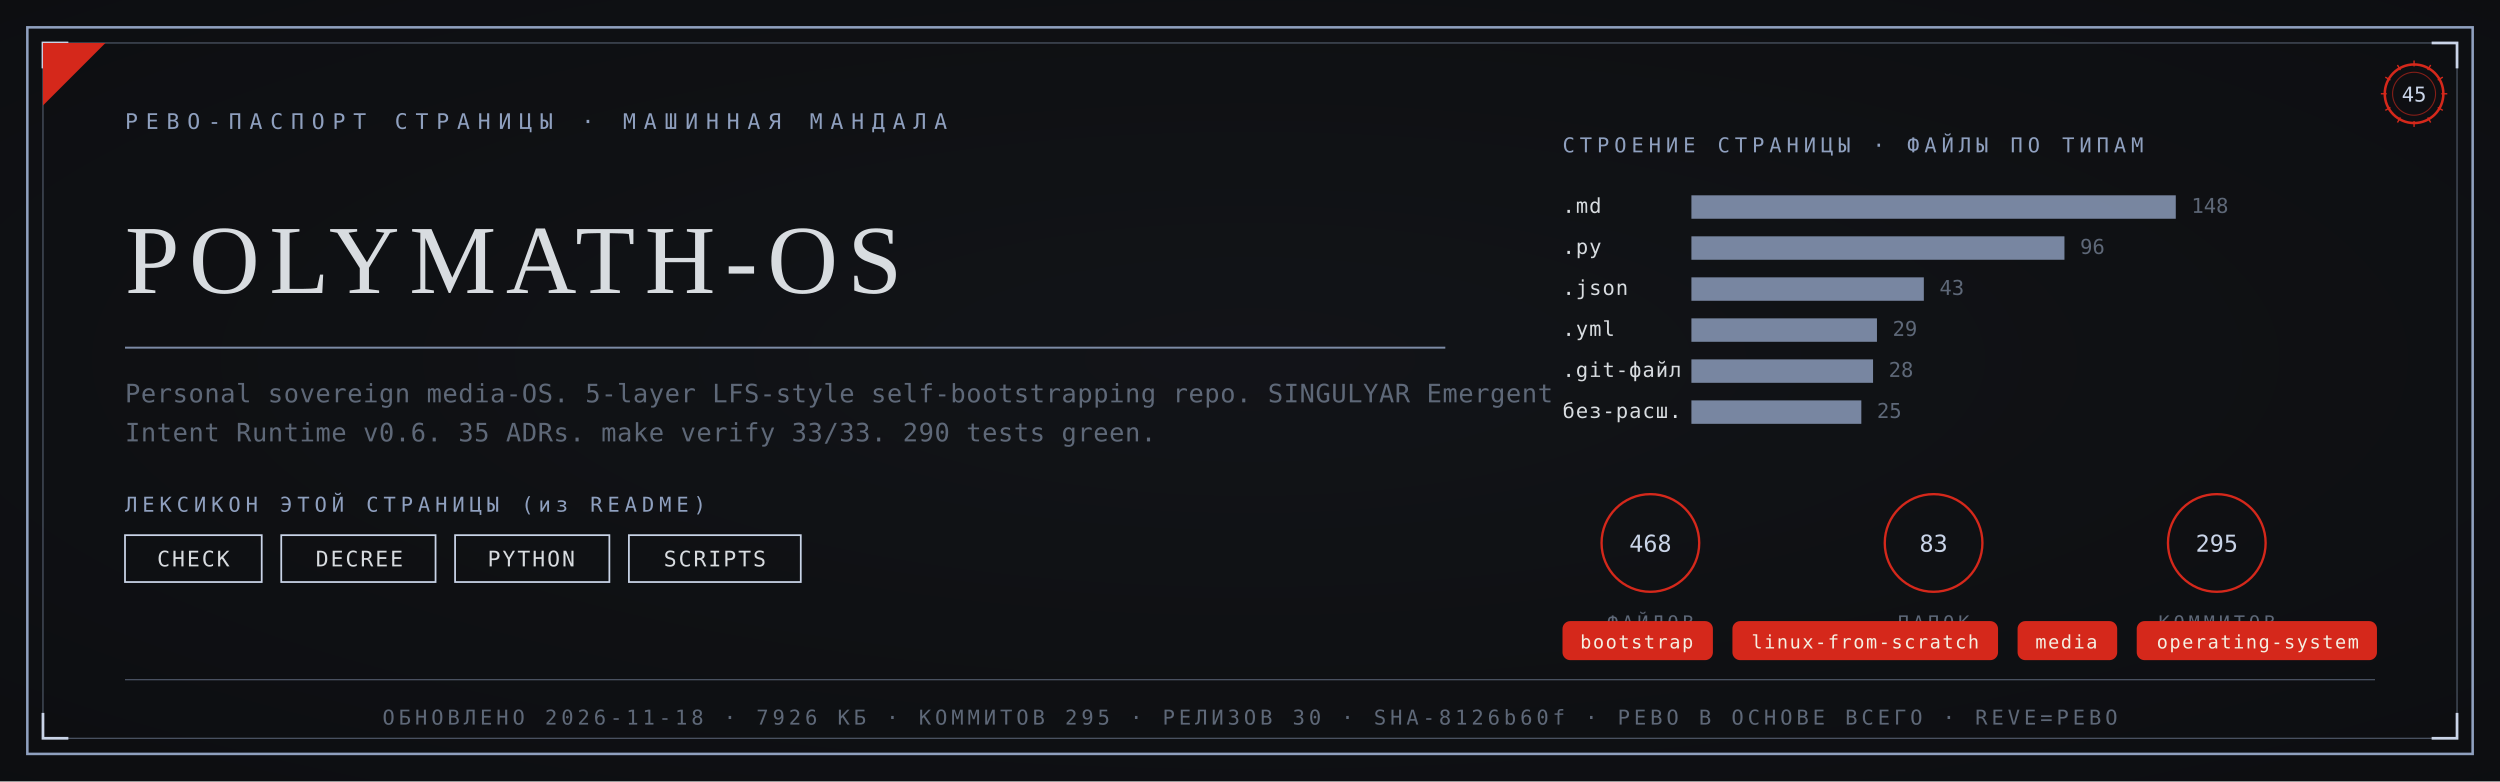
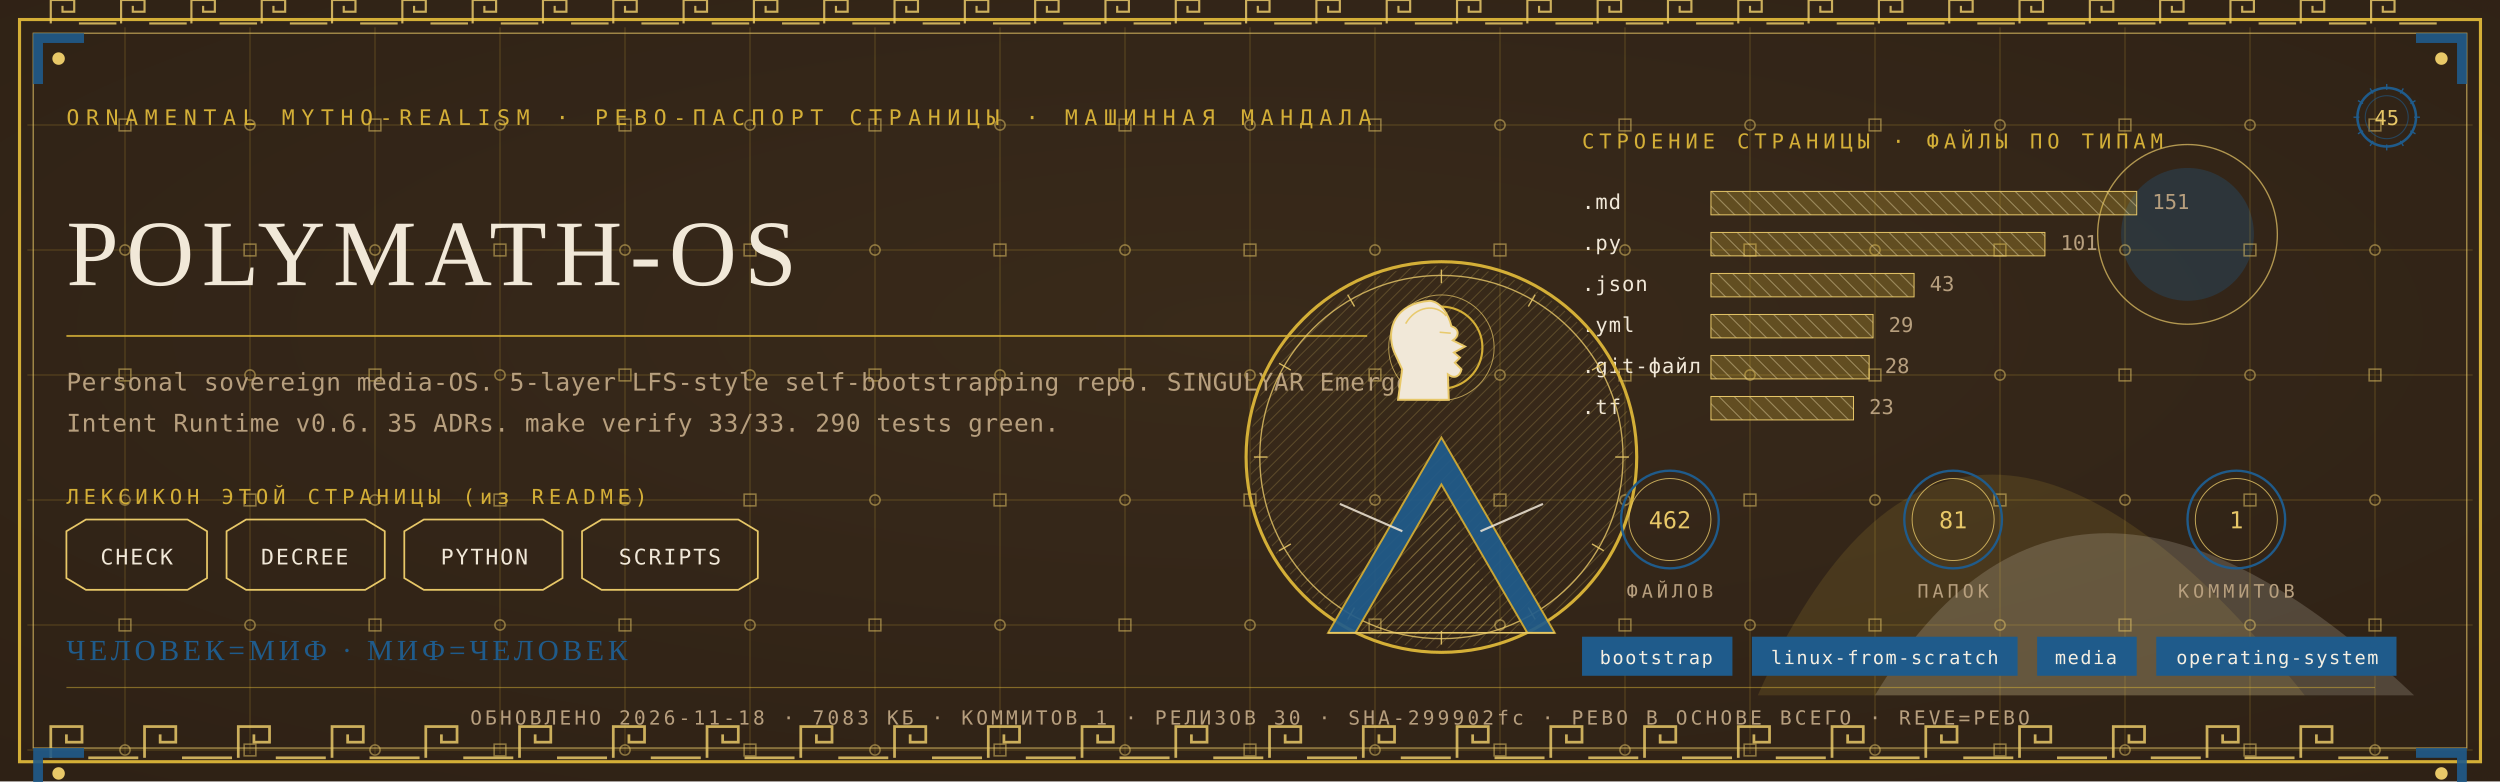
<svg xmlns="http://www.w3.org/2000/svg" viewBox="0 0 1280 400" width="1280" height="400">
  <defs>
-     <radialGradient id="rp45" cx="0.5" cy="0.46" r="1.05">
-       <stop offset="0" stop-color="#121419" />
-       <stop offset="1" stop-color="#0A0B0D" />
+     <radialGradient id="rp45" cx="0.5" cy="0.42" r="1.1">
+       <stop offset="0" stop-color="#3A2A1B" />
+       <stop offset="1" stop-color="#2A1D12" />
    </radialGradient>
+     <pattern id="hatchm" width="4.2" height="4.2" patternUnits="userSpaceOnUse" patternTransform="rotate(45)">
+       <rect width="4.2" height="4.2" fill="none" />
+       <line x1="0" y1="0" x2="0" y2="4.2" stroke="#E8C868" stroke-width="0.5" />
+     </pattern>
+     <pattern id="hatchv" width="5.5" height="5.5" patternUnits="userSpaceOnUse" patternTransform="rotate(-45)">
+       <rect width="5.5" height="5.5" fill="none" />
+       <line x1="0" y1="0" x2="0" y2="5.5" stroke="#F1E8D8" stroke-width="0.5" />
+     </pattern>
  </defs>
-   <rect width="1280" height="400" fill="#0A0B0D" />
-   <rect width="1280" height="400" fill="url(#rp45)" opacity="0.92" />
-   <rect x="14" y="14" width="1252" height="372" fill="none" stroke="#8FA0BF" stroke-width="1.3" />
-   <rect x="22" y="22" width="1236" height="356" fill="none" stroke="#8FA0BF" stroke-width="0.55" opacity="0.55" />
-   <path d="M 22 35 L 22 22 L 35 22" fill="none" stroke="#C9D4E8" stroke-width="1.4" />
-   <path d="M 1258 35 L 1258 22 L 1245 22" fill="none" stroke="#C9D4E8" stroke-width="1.4" />
-   <path d="M 22 365 L 22 378 L 35 378" fill="none" stroke="#C9D4E8" stroke-width="1.4" />
-   <path d="M 1258 365 L 1258 378 L 1245 378" fill="none" stroke="#C9D4E8" stroke-width="1.4" />
-   <path d="M 22 54 L 22 22 L 54 22 Z" fill="#D5281B" />
-   <text x="64" y="66" font-family="'Cascadia Mono', ui-monospace, Consolas, monospace" font-size="11" fill="#8FA0BF" letter-spacing="4">РЕВО-ПАСПОРТ СТРАНИЦЫ · МАШИННАЯ МАНДАЛА</text>
-   <g transform="translate(1236,48)">
-     <circle r="15" fill="none" stroke="#D5281B" stroke-width="1.3" />
-     <circle r="11" fill="none" stroke="#D5281B" stroke-width="0.55" opacity="0.6" />
-     <text y="4" text-anchor="middle" font-family="'Cascadia Mono', ui-monospace, Consolas, monospace" font-size="10.5" fill="#C9D4E8">45</text>
-     <g stroke="#D5281B" stroke-width="0.7">
+   <rect width="1280" height="400" fill="#2A1D12" />
+   <rect width="1280" height="400" fill="url(#rp45)" opacity="0.94" />
+   <path d="M 900 356 Q 1000 130 1180 356 Z" fill="#D4AF37" opacity="0.14" />
+   <path d="M 960 356 Q 1060 190 1236 356 Z" fill="#F1E8D8" opacity="0.18" />
+   <circle cx="1120" cy="120" r="34" fill="#1F5B8B" opacity="0.30" />
+   <circle cx="1120" cy="120" r="46" fill="none" stroke="#E8C868" stroke-width="0.7" opacity="0.7" />
+   <g stroke="#D4AF37" stroke-width="0.45" opacity="0.30">
+     <line x1="64" y1="14" x2="64" y2="386" />
+     <line x1="128" y1="14" x2="128" y2="386" />
+     <line x1="192" y1="14" x2="192" y2="386" />
+     <line x1="256" y1="14" x2="256" y2="386" />
+     <line x1="320" y1="14" x2="320" y2="386" />
+     <line x1="384" y1="14" x2="384" y2="386" />
+     <line x1="448" y1="14" x2="448" y2="386" />
+     <line x1="512" y1="14" x2="512" y2="386" />
+     <line x1="576" y1="14" x2="576" y2="386" />
+     <line x1="640" y1="14" x2="640" y2="386" />
+     <line x1="704" y1="14" x2="704" y2="386" />
+     <line x1="768" y1="14" x2="768" y2="386" />
+     <line x1="832" y1="14" x2="832" y2="386" />
+     <line x1="896" y1="14" x2="896" y2="386" />
+     <line x1="960" y1="14" x2="960" y2="386" />
+     <line x1="1024" y1="14" x2="1024" y2="386" />
+     <line x1="1088" y1="14" x2="1088" y2="386" />
+     <line x1="1152" y1="14" x2="1152" y2="386" />
+     <line x1="1216" y1="14" x2="1216" y2="386" />
+     <line x1="14" y1="64" x2="1266" y2="64" />
+     <line x1="14" y1="128" x2="1266" y2="128" />
+     <line x1="14" y1="192" x2="1266" y2="192" />
+     <line x1="14" y1="256" x2="1266" y2="256" />
+     <line x1="14" y1="320" x2="1266" y2="320" />
+     <line x1="14" y1="384" x2="1266" y2="384" />
+   </g>
+   <g fill="none" stroke="#E8C868" stroke-width="0.8" opacity="0.5">
+     <rect x="61" y="61" width="6" height="6" />
+     <circle cx="64" cy="128" r="2.6" />
+     <rect x="61" y="189" width="6" height="6" />
+     <circle cx="64" cy="256" r="2.6" />
+     <rect x="61" y="317" width="6" height="6" />
+     <circle cx="64" cy="384" r="2.6" />
+     <circle cx="128" cy="64" r="2.6" />
+     <rect x="125" y="125" width="6" height="6" />
+     <circle cx="128" cy="192" r="2.6" />
+     <rect x="125" y="253" width="6" height="6" />
+     <circle cx="128" cy="320" r="2.6" />
+     <rect x="125" y="381" width="6" height="6" />
+     <rect x="189" y="61" width="6" height="6" />
+     <circle cx="192" cy="128" r="2.6" />
+     <rect x="189" y="189" width="6" height="6" />
+     <circle cx="192" cy="256" r="2.6" />
+     <rect x="189" y="317" width="6" height="6" />
+     <circle cx="192" cy="384" r="2.6" />
+     <circle cx="256" cy="64" r="2.6" />
+     <rect x="253" y="125" width="6" height="6" />
+     <circle cx="256" cy="192" r="2.6" />
+     <rect x="253" y="253" width="6" height="6" />
+     <circle cx="256" cy="320" r="2.6" />
+     <rect x="253" y="381" width="6" height="6" />
+     <rect x="317" y="61" width="6" height="6" />
+     <circle cx="320" cy="128" r="2.6" />
+     <rect x="317" y="189" width="6" height="6" />
+     <circle cx="320" cy="256" r="2.6" />
+     <rect x="317" y="317" width="6" height="6" />
+     <circle cx="320" cy="384" r="2.6" />
+     <circle cx="384" cy="64" r="2.6" />
+     <rect x="381" y="125" width="6" height="6" />
+     <circle cx="384" cy="192" r="2.6" />
+     <rect x="381" y="253" width="6" height="6" />
+     <circle cx="384" cy="320" r="2.6" />
+     <rect x="381" y="381" width="6" height="6" />
+     <rect x="445" y="61" width="6" height="6" />
+     <circle cx="448" cy="128" r="2.6" />
+     <rect x="445" y="189" width="6" height="6" />
+     <circle cx="448" cy="256" r="2.6" />
+     <rect x="445" y="317" width="6" height="6" />
+     <circle cx="448" cy="384" r="2.6" />
+     <circle cx="512" cy="64" r="2.6" />
+     <rect x="509" y="125" width="6" height="6" />
+     <circle cx="512" cy="192" r="2.6" />
+     <rect x="509" y="253" width="6" height="6" />
+     <circle cx="512" cy="320" r="2.6" />
+     <rect x="509" y="381" width="6" height="6" />
+     <rect x="573" y="61" width="6" height="6" />
+     <circle cx="576" cy="128" r="2.6" />
+     <rect x="573" y="189" width="6" height="6" />
+     <circle cx="576" cy="256" r="2.6" />
+     <rect x="573" y="317" width="6" height="6" />
+     <circle cx="576" cy="384" r="2.6" />
+     <circle cx="640" cy="64" r="2.6" />
+     <rect x="637" y="125" width="6" height="6" />
+     <circle cx="640" cy="192" r="2.6" />
+     <rect x="637" y="253" width="6" height="6" />
+     <circle cx="640" cy="320" r="2.6" />
+     <rect x="637" y="381" width="6" height="6" />
+     <rect x="701" y="61" width="6" height="6" />
+     <circle cx="704" cy="128" r="2.6" />
+     <rect x="701" y="189" width="6" height="6" />
+     <circle cx="704" cy="256" r="2.6" />
+     <rect x="701" y="317" width="6" height="6" />
+     <circle cx="704" cy="384" r="2.6" />
+     <circle cx="768" cy="64" r="2.6" />
+     <rect x="765" y="125" width="6" height="6" />
+     <circle cx="768" cy="192" r="2.6" />
+     <rect x="765" y="253" width="6" height="6" />
+     <circle cx="768" cy="320" r="2.6" />
+     <rect x="765" y="381" width="6" height="6" />
+     <rect x="829" y="61" width="6" height="6" />
+     <circle cx="832" cy="128" r="2.6" />
+     <rect x="829" y="189" width="6" height="6" />
+     <circle cx="832" cy="256" r="2.6" />
+     <rect x="829" y="317" width="6" height="6" />
+     <circle cx="832" cy="384" r="2.6" />
+     <circle cx="896" cy="64" r="2.6" />
+     <rect x="893" y="125" width="6" height="6" />
+     <circle cx="896" cy="192" r="2.6" />
+     <rect x="893" y="253" width="6" height="6" />
+     <circle cx="896" cy="320" r="2.6" />
+     <rect x="893" y="381" width="6" height="6" />
+     <rect x="957" y="61" width="6" height="6" />
+     <circle cx="960" cy="128" r="2.6" />
+     <rect x="957" y="189" width="6" height="6" />
+     <circle cx="960" cy="256" r="2.6" />
+     <rect x="957" y="317" width="6" height="6" />
+     <circle cx="960" cy="384" r="2.6" />
+     <circle cx="1024" cy="64" r="2.6" />
+     <rect x="1021" y="125" width="6" height="6" />
+     <circle cx="1024" cy="192" r="2.6" />
+     <rect x="1021" y="253" width="6" height="6" />
+     <circle cx="1024" cy="320" r="2.6" />
+     <rect x="1021" y="381" width="6" height="6" />
+     <rect x="1085" y="61" width="6" height="6" />
+     <circle cx="1088" cy="128" r="2.6" />
+     <rect x="1085" y="189" width="6" height="6" />
+     <circle cx="1088" cy="256" r="2.6" />
+     <rect x="1085" y="317" width="6" height="6" />
+     <circle cx="1088" cy="384" r="2.6" />
+     <circle cx="1152" cy="64" r="2.6" />
+     <rect x="1149" y="125" width="6" height="6" />
+     <circle cx="1152" cy="192" r="2.6" />
+     <rect x="1149" y="253" width="6" height="6" />
+     <circle cx="1152" cy="320" r="2.6" />
+     <rect x="1149" y="381" width="6" height="6" />
+     <rect x="1213" y="61" width="6" height="6" />
+     <circle cx="1216" cy="128" r="2.6" />
+     <rect x="1213" y="189" width="6" height="6" />
+     <circle cx="1216" cy="256" r="2.6" />
+     <rect x="1213" y="317" width="6" height="6" />
+     <circle cx="1216" cy="384" r="2.6" />
+   </g>
+   <rect x="10" y="10" width="1260" height="380" fill="none" stroke="#D4AF37" stroke-width="1.6" />
+   <rect x="17" y="17" width="1246" height="366" fill="none" stroke="#E8C868" stroke-width="0.6" opacity="0.75" />
+   <g fill="none" stroke="#E8C868" stroke-width="1.4" opacity="0.85">
+     <path d="M 26 388 L 26 372 L 42 372 L 42 380.0 L 34.0 380.0 L 34.0 376.0" />
+     <line x1="45.2" y1="388" x2="70.8" y2="388" />
+     <path d="M 74 388 L 74 372 L 90 372 L 90 380.0 L 82.0 380.0 L 82.0 376.0" />
+     <line x1="93.2" y1="388" x2="118.8" y2="388" />
+     <path d="M 122 388 L 122 372 L 138 372 L 138 380.0 L 130.0 380.0 L 130.0 376.0" />
+     <line x1="141.2" y1="388" x2="166.8" y2="388" />
+     <path d="M 170 388 L 170 372 L 186 372 L 186 380.0 L 178.0 380.0 L 178.0 376.0" />
+     <line x1="189.2" y1="388" x2="214.8" y2="388" />
+     <path d="M 218 388 L 218 372 L 234 372 L 234 380.0 L 226.0 380.0 L 226.0 376.0" />
+     <line x1="237.2" y1="388" x2="262.8" y2="388" />
+     <path d="M 266 388 L 266 372 L 282 372 L 282 380.0 L 274.0 380.0 L 274.0 376.0" />
+     <line x1="285.2" y1="388" x2="310.8" y2="388" />
+     <path d="M 314 388 L 314 372 L 330 372 L 330 380.0 L 322.0 380.0 L 322.0 376.0" />
+     <line x1="333.2" y1="388" x2="358.8" y2="388" />
+     <path d="M 362 388 L 362 372 L 378 372 L 378 380.0 L 370.0 380.0 L 370.0 376.0" />
+     <line x1="381.2" y1="388" x2="406.8" y2="388" />
+     <path d="M 410 388 L 410 372 L 426 372 L 426 380.0 L 418.0 380.0 L 418.0 376.0" />
+     <line x1="429.2" y1="388" x2="454.8" y2="388" />
+     <path d="M 458 388 L 458 372 L 474 372 L 474 380.0 L 466.0 380.0 L 466.0 376.0" />
+     <line x1="477.2" y1="388" x2="502.8" y2="388" />
+     <path d="M 506 388 L 506 372 L 522 372 L 522 380.0 L 514.0 380.0 L 514.0 376.0" />
+     <line x1="525.2" y1="388" x2="550.8" y2="388" />
+     <path d="M 554 388 L 554 372 L 570 372 L 570 380.0 L 562.0 380.0 L 562.0 376.0" />
+     <line x1="573.2" y1="388" x2="598.8" y2="388" />
+     <path d="M 602 388 L 602 372 L 618 372 L 618 380.0 L 610.0 380.0 L 610.0 376.0" />
+     <line x1="621.2" y1="388" x2="646.8" y2="388" />
+     <path d="M 650 388 L 650 372 L 666 372 L 666 380.0 L 658.0 380.0 L 658.0 376.0" />
+     <line x1="669.2" y1="388" x2="694.8" y2="388" />
+     <path d="M 698 388 L 698 372 L 714 372 L 714 380.0 L 706.0 380.0 L 706.0 376.0" />
+     <line x1="717.2" y1="388" x2="742.8" y2="388" />
+     <path d="M 746 388 L 746 372 L 762 372 L 762 380.0 L 754.0 380.0 L 754.0 376.0" />
+     <line x1="765.2" y1="388" x2="790.8" y2="388" />
+     <path d="M 794 388 L 794 372 L 810 372 L 810 380.0 L 802.0 380.0 L 802.0 376.0" />
+     <line x1="813.2" y1="388" x2="838.8" y2="388" />
+     <path d="M 842 388 L 842 372 L 858 372 L 858 380.0 L 850.0 380.0 L 850.0 376.0" />
+     <line x1="861.2" y1="388" x2="886.8" y2="388" />
+     <path d="M 890 388 L 890 372 L 906 372 L 906 380.0 L 898.0 380.0 L 898.0 376.0" />
+     <line x1="909.2" y1="388" x2="934.8" y2="388" />
+     <path d="M 938 388 L 938 372 L 954 372 L 954 380.0 L 946.0 380.0 L 946.0 376.0" />
+     <line x1="957.2" y1="388" x2="982.8" y2="388" />
+     <path d="M 986 388 L 986 372 L 1002 372 L 1002 380.0 L 994.0 380.0 L 994.0 376.0" />
+     <line x1="1005.2" y1="388" x2="1030.8" y2="388" />
+     <path d="M 1034 388 L 1034 372 L 1050 372 L 1050 380.0 L 1042.0 380.0 L 1042.0 376.0" />
+     <line x1="1053.2" y1="388" x2="1078.8" y2="388" />
+     <path d="M 1082 388 L 1082 372 L 1098 372 L 1098 380.0 L 1090.0 380.0 L 1090.0 376.0" />
+     <line x1="1101.2" y1="388" x2="1126.8" y2="388" />
+     <path d="M 1130 388 L 1130 372 L 1146 372 L 1146 380.0 L 1138.0 380.0 L 1138.0 376.0" />
+     <line x1="1149.2" y1="388" x2="1174.8" y2="388" />
+     <path d="M 1178 388 L 1178 372 L 1194 372 L 1194 380.0 L 1186.0 380.0 L 1186.0 376.0" />
+     <line x1="1197.2" y1="388" x2="1222.8" y2="388" />
+   </g>
+   <g fill="none" stroke="#E8C868" stroke-width="1.1" opacity="0.85">
+     <path d="M 26 12 L 26 0 L 38 0 L 38 6.0 L 32.0 6.0 L 32.0 3.0" />
+     <line x1="40.4" y1="12" x2="59.6" y2="12" />
+     <path d="M 62 12 L 62 0 L 74 0 L 74 6.0 L 68.0 6.0 L 68.0 3.0" />
+     <line x1="76.4" y1="12" x2="95.6" y2="12" />
+     <path d="M 98 12 L 98 0 L 110 0 L 110 6.0 L 104.0 6.0 L 104.0 3.0" />
+     <line x1="112.4" y1="12" x2="131.6" y2="12" />
+     <path d="M 134 12 L 134 0 L 146 0 L 146 6.0 L 140.0 6.0 L 140.0 3.0" />
+     <line x1="148.4" y1="12" x2="167.6" y2="12" />
+     <path d="M 170 12 L 170 0 L 182 0 L 182 6.0 L 176.0 6.0 L 176.0 3.0" />
+     <line x1="184.4" y1="12" x2="203.6" y2="12" />
+     <path d="M 206 12 L 206 0 L 218 0 L 218 6.0 L 212.0 6.0 L 212.0 3.0" />
+     <line x1="220.4" y1="12" x2="239.6" y2="12" />
+     <path d="M 242 12 L 242 0 L 254 0 L 254 6.0 L 248.0 6.0 L 248.0 3.0" />
+     <line x1="256.4" y1="12" x2="275.6" y2="12" />
+     <path d="M 278 12 L 278 0 L 290 0 L 290 6.0 L 284.0 6.0 L 284.0 3.0" />
+     <line x1="292.4" y1="12" x2="311.6" y2="12" />
+     <path d="M 314 12 L 314 0 L 326 0 L 326 6.0 L 320.0 6.0 L 320.0 3.0" />
+     <line x1="328.4" y1="12" x2="347.6" y2="12" />
+     <path d="M 350 12 L 350 0 L 362 0 L 362 6.0 L 356.0 6.0 L 356.0 3.0" />
+     <line x1="364.4" y1="12" x2="383.6" y2="12" />
+     <path d="M 386 12 L 386 0 L 398 0 L 398 6.0 L 392.0 6.0 L 392.0 3.0" />
+     <line x1="400.4" y1="12" x2="419.6" y2="12" />
+     <path d="M 422 12 L 422 0 L 434 0 L 434 6.0 L 428.0 6.0 L 428.0 3.0" />
+     <line x1="436.4" y1="12" x2="455.6" y2="12" />
+     <path d="M 458 12 L 458 0 L 470 0 L 470 6.0 L 464.0 6.0 L 464.0 3.0" />
+     <line x1="472.4" y1="12" x2="491.6" y2="12" />
+     <path d="M 494 12 L 494 0 L 506 0 L 506 6.0 L 500.0 6.0 L 500.0 3.0" />
+     <line x1="508.4" y1="12" x2="527.6" y2="12" />
+     <path d="M 530 12 L 530 0 L 542 0 L 542 6.0 L 536.0 6.0 L 536.0 3.0" />
+     <line x1="544.4" y1="12" x2="563.6" y2="12" />
+     <path d="M 566 12 L 566 0 L 578 0 L 578 6.0 L 572.0 6.0 L 572.0 3.0" />
+     <line x1="580.4" y1="12" x2="599.6" y2="12" />
+     <path d="M 602 12 L 602 0 L 614 0 L 614 6.0 L 608.0 6.0 L 608.0 3.0" />
+     <line x1="616.4" y1="12" x2="635.6" y2="12" />
+     <path d="M 638 12 L 638 0 L 650 0 L 650 6.0 L 644.0 6.0 L 644.0 3.0" />
+     <line x1="652.4" y1="12" x2="671.6" y2="12" />
+     <path d="M 674 12 L 674 0 L 686 0 L 686 6.0 L 680.0 6.0 L 680.0 3.0" />
+     <line x1="688.4" y1="12" x2="707.6" y2="12" />
+     <path d="M 710 12 L 710 0 L 722 0 L 722 6.0 L 716.0 6.0 L 716.0 3.0" />
+     <line x1="724.4" y1="12" x2="743.6" y2="12" />
+     <path d="M 746 12 L 746 0 L 758 0 L 758 6.0 L 752.0 6.0 L 752.0 3.0" />
+     <line x1="760.4" y1="12" x2="779.6" y2="12" />
+     <path d="M 782 12 L 782 0 L 794 0 L 794 6.0 L 788.0 6.0 L 788.0 3.0" />
+     <line x1="796.4" y1="12" x2="815.6" y2="12" />
+     <path d="M 818 12 L 818 0 L 830 0 L 830 6.0 L 824.0 6.0 L 824.0 3.0" />
+     <line x1="832.4" y1="12" x2="851.6" y2="12" />
+     <path d="M 854 12 L 854 0 L 866 0 L 866 6.0 L 860.0 6.0 L 860.0 3.0" />
+     <line x1="868.4" y1="12" x2="887.6" y2="12" />
+     <path d="M 890 12 L 890 0 L 902 0 L 902 6.0 L 896.0 6.0 L 896.0 3.0" />
+     <line x1="904.4" y1="12" x2="923.6" y2="12" />
+     <path d="M 926 12 L 926 0 L 938 0 L 938 6.0 L 932.0 6.0 L 932.0 3.0" />
+     <line x1="940.4" y1="12" x2="959.6" y2="12" />
+     <path d="M 962 12 L 962 0 L 974 0 L 974 6.0 L 968.0 6.0 L 968.0 3.0" />
+     <line x1="976.4" y1="12" x2="995.6" y2="12" />
+     <path d="M 998 12 L 998 0 L 1010 0 L 1010 6.0 L 1004.0 6.0 L 1004.0 3.0" />
+     <line x1="1012.4" y1="12" x2="1031.6" y2="12" />
+     <path d="M 1034 12 L 1034 0 L 1046 0 L 1046 6.0 L 1040.0 6.0 L 1040.0 3.0" />
+     <line x1="1048.4" y1="12" x2="1067.6" y2="12" />
+     <path d="M 1070 12 L 1070 0 L 1082 0 L 1082 6.0 L 1076.0 6.0 L 1076.0 3.0" />
+     <line x1="1084.4" y1="12" x2="1103.6" y2="12" />
+     <path d="M 1106 12 L 1106 0 L 1118 0 L 1118 6.0 L 1112.0 6.0 L 1112.0 3.0" />
+     <line x1="1120.4" y1="12" x2="1139.6" y2="12" />
+     <path d="M 1142 12 L 1142 0 L 1154 0 L 1154 6.0 L 1148.0 6.0 L 1148.0 3.0" />
+     <line x1="1156.4" y1="12" x2="1175.6" y2="12" />
+     <path d="M 1178 12 L 1178 0 L 1190 0 L 1190 6.0 L 1184.0 6.0 L 1184.0 3.0" />
+     <line x1="1192.4" y1="12" x2="1211.6" y2="12" />
+     <path d="M 1214 12 L 1214 0 L 1226 0 L 1226 6.0 L 1220.0 6.0 L 1220.0 3.0" />
+     <line x1="1228.4" y1="12" x2="1247.6" y2="12" />
+   </g>
+   <g transform="translate(17,17) scale(1,1)">
+     <path d="M 0 0 L 26 0 L 26 5 L 5 5 L 5 26 L 0 26 Z" fill="#1F5B8B" opacity="0.9" />
+     <circle cx="13" cy="13" r="3.2" fill="#E8C868" />
+   </g>
+   <g transform="translate(1263,17) scale(-1,1)">
+     <path d="M 0 0 L 26 0 L 26 5 L 5 5 L 5 26 L 0 26 Z" fill="#1F5B8B" opacity="0.9" />
+     <circle cx="13" cy="13" r="3.2" fill="#E8C868" />
+   </g>
+   <g transform="translate(17,383) scale(1,1)">
+     <path d="M 0 0 L 26 0 L 26 5 L 5 5 L 5 26 L 0 26 Z" fill="#1F5B8B" opacity="0.9" />
+     <circle cx="13" cy="13" r="3.2" fill="#E8C868" />
+   </g>
+   <g transform="translate(1263,383) scale(-1,1)">
+     <path d="M 0 0 L 26 0 L 26 5 L 5 5 L 5 26 L 0 26 Z" fill="#1F5B8B" opacity="0.9" />
+     <circle cx="13" cy="13" r="3.2" fill="#E8C868" />
+   </g>
+   <text x="34" y="64" font-family="'Cascadia Mono', ui-monospace, Consolas, monospace" font-size="11" fill="#D4AF37" letter-spacing="3.4">ORNAMENTAL MYTHO-REALISM · РЕВО-ПАСПОРТ СТРАНИЦЫ · МАШИННАЯ МАНДАЛА</text>
+   <g transform="translate(1222,60)">
+     <circle r="15" fill="none" stroke="#1F5B8B" stroke-width="1.3" />
+     <circle r="11" fill="none" stroke="#1F5B8B" stroke-width="0.55" opacity="0.6" />
+     <text y="4" text-anchor="middle" font-family="'Cascadia Mono', ui-monospace, Consolas, monospace" font-size="10.5" fill="#E8C868">45</text>
+     <g stroke="#1F5B8B" stroke-width="0.7">
      <line x1="0" y1="-17" x2="0" y2="-14" transform="rotate(0)" />
      <line x1="0" y1="-17" x2="0" y2="-14" transform="rotate(30)" />
      <line x1="0" y1="-17" x2="0" y2="-14" transform="rotate(60)" />
      <line x1="0" y1="-17" x2="0" y2="-14" transform="rotate(90)" />
      <line x1="0" y1="-17" x2="0" y2="-14" transform="rotate(120)" />
      <line x1="0" y1="-17" x2="0" y2="-14" transform="rotate(150)" />
      <line x1="0" y1="-17" x2="0" y2="-14" transform="rotate(180)" />
      <line x1="0" y1="-17" x2="0" y2="-14" transform="rotate(210)" />
      <line x1="0" y1="-17" x2="0" y2="-14" transform="rotate(240)" />
      <line x1="0" y1="-17" x2="0" y2="-14" transform="rotate(270)" />
      <line x1="0" y1="-17" x2="0" y2="-14" transform="rotate(300)" />
      <line x1="0" y1="-17" x2="0" y2="-14" transform="rotate(330)" />
    </g>
  </g>
-   <text x="64" y="150" font-family="Georgia, 'Times New Roman', serif" font-size="50.0" fill="#D8DCE0" letter-spacing="5">POLYMATH-OS</text>
-   <line x1="64" y1="178" x2="740" y2="178" stroke="#8FA0BF" stroke-width="1" opacity="0.85" />
-   <text x="64" y="206" font-family="'Cascadia Mono', ui-monospace, Consolas, monospace" font-size="13" fill="#5E6878" letter-spacing="0.3">Personal sovereign media-OS. 5-layer LFS-style self-bootstrapping repo. SINGULYAR Emergent</text>
-   <text x="64" y="226" font-family="'Cascadia Mono', ui-monospace, Consolas, monospace" font-size="13" fill="#5E6878" letter-spacing="0.3">Intent Runtime v0.6. 35 ADRs. make verify 33/33. 290 tests green.</text>
-   <text x="64" y="262" font-family="'Cascadia Mono', ui-monospace, Consolas, monospace" font-size="10.5" fill="#8FA0BF" letter-spacing="2.5">ЛЕКСИКОН ЭТОЙ СТРАНИЦЫ (из README)</text>
-   <rect x="64" y="274" width="70" height="24" fill="none" stroke="#C9D4E8" stroke-width="0.9" />
-   <text x="99" y="290" text-anchor="middle" font-family="'Cascadia Mono', ui-monospace, Consolas, monospace" font-size="11" fill="#D8DCE0" letter-spacing="1">CHECK</text>
-   <rect x="144" y="274" width="79" height="24" fill="none" stroke="#C9D4E8" stroke-width="0.9" />
-   <text x="184" y="290" text-anchor="middle" font-family="'Cascadia Mono', ui-monospace, Consolas, monospace" font-size="11" fill="#D8DCE0" letter-spacing="1">DECREE</text>
-   <rect x="233" y="274" width="79" height="24" fill="none" stroke="#C9D4E8" stroke-width="0.9" />
-   <text x="272" y="290" text-anchor="middle" font-family="'Cascadia Mono', ui-monospace, Consolas, monospace" font-size="11" fill="#D8DCE0" letter-spacing="1">PYTHON</text>
-   <rect x="322" y="274" width="88" height="24" fill="none" stroke="#C9D4E8" stroke-width="0.9" />
-   <text x="366" y="290" text-anchor="middle" font-family="'Cascadia Mono', ui-monospace, Consolas, monospace" font-size="11" fill="#D8DCE0" letter-spacing="1">SCRIPTS</text>
-   <text x="800" y="78" font-family="'Cascadia Mono', ui-monospace, Consolas, monospace" font-size="10.5" fill="#8FA0BF" letter-spacing="2.5">СТРОЕНИЕ СТРАНИЦЫ · ФАЙЛЫ ПО ТИПАМ</text>
-   <text x="800" y="109" font-family="'Cascadia Mono', ui-monospace, Consolas, monospace" font-size="10.5" fill="#D8DCE0" letter-spacing="0.5">.md</text>
-   <rect x="866" y="100" width="248" height="12" fill="#8FA0BF" opacity="0.82" />
-   <text x="1122" y="109" font-family="'Cascadia Mono', ui-monospace, Consolas, monospace" font-size="10.5" fill="#5E6878">148</text>
-   <text x="800" y="130" font-family="'Cascadia Mono', ui-monospace, Consolas, monospace" font-size="10.5" fill="#D8DCE0" letter-spacing="0.5">.py</text>
-   <rect x="866" y="121" width="191" height="12" fill="#8FA0BF" opacity="0.82" />
-   <text x="1065" y="130" font-family="'Cascadia Mono', ui-monospace, Consolas, monospace" font-size="10.5" fill="#5E6878">96</text>
-   <text x="800" y="151" font-family="'Cascadia Mono', ui-monospace, Consolas, monospace" font-size="10.5" fill="#D8DCE0" letter-spacing="0.5">.json</text>
-   <rect x="866" y="142" width="119" height="12" fill="#8FA0BF" opacity="0.82" />
-   <text x="993" y="151" font-family="'Cascadia Mono', ui-monospace, Consolas, monospace" font-size="10.5" fill="#5E6878">43</text>
-   <text x="800" y="172" font-family="'Cascadia Mono', ui-monospace, Consolas, monospace" font-size="10.5" fill="#D8DCE0" letter-spacing="0.5">.yml</text>
-   <rect x="866" y="163" width="95" height="12" fill="#8FA0BF" opacity="0.82" />
-   <text x="969" y="172" font-family="'Cascadia Mono', ui-monospace, Consolas, monospace" font-size="10.5" fill="#5E6878">29</text>
-   <text x="800" y="193" font-family="'Cascadia Mono', ui-monospace, Consolas, monospace" font-size="10.5" fill="#D8DCE0" letter-spacing="0.5">.git-файл</text>
-   <rect x="866" y="184" width="93" height="12" fill="#8FA0BF" opacity="0.82" />
-   <text x="967" y="193" font-family="'Cascadia Mono', ui-monospace, Consolas, monospace" font-size="10.5" fill="#5E6878">28</text>
-   <text x="800" y="214" font-family="'Cascadia Mono', ui-monospace, Consolas, monospace" font-size="10.5" fill="#D8DCE0" letter-spacing="0.5">без-расш.</text>
-   <rect x="866" y="205" width="87" height="12" fill="#8FA0BF" opacity="0.82" />
-   <text x="961" y="214" font-family="'Cascadia Mono', ui-monospace, Consolas, monospace" font-size="10.5" fill="#5E6878">25</text>
-   <g transform="translate(845,278)">
-     <circle r="25" fill="none" stroke="#D5281B" stroke-width="1.2" />
-     <text y="4.5" text-anchor="middle" font-family="'Cascadia Mono', ui-monospace, Consolas, monospace" font-size="12" fill="#C9D4E8">468</text>
-     <text y="44" text-anchor="middle" font-family="'Cascadia Mono', ui-monospace, Consolas, monospace" font-size="9.5" fill="#5E6878" letter-spacing="2">ФАЙЛОВ</text>
-   </g>
-   <g transform="translate(990,278)">
-     <circle r="25" fill="none" stroke="#D5281B" stroke-width="1.2" />
-     <text y="4.5" text-anchor="middle" font-family="'Cascadia Mono', ui-monospace, Consolas, monospace" font-size="12" fill="#C9D4E8">83</text>
-     <text y="44" text-anchor="middle" font-family="'Cascadia Mono', ui-monospace, Consolas, monospace" font-size="9.5" fill="#5E6878" letter-spacing="2">ПАПОК</text>
-   </g>
-   <g transform="translate(1135,278)">
-     <circle r="25" fill="none" stroke="#D5281B" stroke-width="1.2" />
-     <text y="4.5" text-anchor="middle" font-family="'Cascadia Mono', ui-monospace, Consolas, monospace" font-size="12" fill="#C9D4E8">295</text>
-     <text y="44" text-anchor="middle" font-family="'Cascadia Mono', ui-monospace, Consolas, monospace" font-size="9.5" fill="#5E6878" letter-spacing="2">КОММИТОВ</text>
-   </g>
-   <rect x="800" y="318" rx="4" width="77" height="20" fill="#D5281B" />
-   <text x="838" y="332" text-anchor="middle" font-family="'Cascadia Mono', ui-monospace, Consolas, monospace" font-size="9.5" fill="#F5EFE2" letter-spacing="0.8">bootstrap</text>
-   <rect x="887" y="318" rx="4" width="136" height="20" fill="#D5281B" />
-   <text x="955" y="332" text-anchor="middle" font-family="'Cascadia Mono', ui-monospace, Consolas, monospace" font-size="9.5" fill="#F5EFE2" letter-spacing="0.8">linux-from-scratch</text>
-   <rect x="1033" y="318" rx="4" width="51" height="20" fill="#D5281B" />
-   <text x="1058" y="332" text-anchor="middle" font-family="'Cascadia Mono', ui-monospace, Consolas, monospace" font-size="9.5" fill="#F5EFE2" letter-spacing="0.8">media</text>
-   <rect x="1094" y="318" rx="4" width="123" height="20" fill="#D5281B" />
-   <text x="1156" y="332" text-anchor="middle" font-family="'Cascadia Mono', ui-monospace, Consolas, monospace" font-size="9.5" fill="#F5EFE2" letter-spacing="0.8">operating-system</text>
-   <line x1="64" y1="348" x2="1216" y2="348" stroke="#8FA0BF" stroke-width="0.6" opacity="0.5" />
-   <text x="640" y="371" text-anchor="middle" font-family="'Cascadia Mono', ui-monospace, Consolas, monospace" font-size="10.5" fill="#5E6878" letter-spacing="2">ОБНОВЛЕНО 2026-11-18 · 7926 КБ · КОММИТОВ 295 · РЕЛИЗОВ 30 · SHA-8126b60f · РЕВО В ОСНОВЕ ВСЕГО · REVE=РЕВО</text>
+   <text x="34" y="146" font-family="Georgia, 'Times New Roman', serif" font-size="48.0" fill="#F1E8D8" letter-spacing="4">POLYMATH-OS</text>
+   <line x1="34" y1="172" x2="700" y2="172" stroke="#D4AF37" stroke-width="1" opacity="0.85" />
+   <text x="34" y="200" font-family="'Cascadia Mono', ui-monospace, Consolas, monospace" font-size="12.5" fill="#B79F7E" letter-spacing="0.3">Personal sovereign media-OS. 5-layer LFS-style self-bootstrapping repo. SINGULYAR Emergent</text>
+   <text x="34" y="221" font-family="'Cascadia Mono', ui-monospace, Consolas, monospace" font-size="12.5" fill="#B79F7E" letter-spacing="0.3">Intent Runtime v0.6. 35 ADRs. make verify 33/33. 290 tests green.</text>
+   <text x="34" y="258" font-family="'Cascadia Mono', ui-monospace, Consolas, monospace" font-size="10.5" fill="#D4AF37" letter-spacing="2.5">ЛЕКСИКОН ЭТОЙ СТРАНИЦЫ (из README)</text>
+   <path d="M 34 272 L 44 266 L 96 266 L 106 272 L 106 296 L 96 302 L 44 302 L 34 296 Z" fill="none" stroke="#E8C868" stroke-width="0.9" />
+   <text x="70" y="289" text-anchor="middle" font-family="'Cascadia Mono', ui-monospace, Consolas, monospace" font-size="11" fill="#F1E8D8" letter-spacing="1">CHECK</text>
+   <path d="M 116 272 L 126 266 L 187 266 L 197 272 L 197 296 L 187 302 L 126 302 L 116 296 Z" fill="none" stroke="#E8C868" stroke-width="0.9" />
+   <text x="156" y="289" text-anchor="middle" font-family="'Cascadia Mono', ui-monospace, Consolas, monospace" font-size="11" fill="#F1E8D8" letter-spacing="1">DECREE</text>
+   <path d="M 207 272 L 217 266 L 278 266 L 288 272 L 288 296 L 278 302 L 217 302 L 207 296 Z" fill="none" stroke="#E8C868" stroke-width="0.9" />
+   <text x="248" y="289" text-anchor="middle" font-family="'Cascadia Mono', ui-monospace, Consolas, monospace" font-size="11" fill="#F1E8D8" letter-spacing="1">PYTHON</text>
+   <path d="M 298 272 L 308 266 L 378 266 L 388 272 L 388 296 L 378 302 L 308 302 L 298 296 Z" fill="none" stroke="#E8C868" stroke-width="0.9" />
+   <text x="343" y="289" text-anchor="middle" font-family="'Cascadia Mono', ui-monospace, Consolas, monospace" font-size="11" fill="#F1E8D8" letter-spacing="1">SCRIPTS</text>
+   <text x="810" y="76" font-family="'Cascadia Mono', ui-monospace, Consolas, monospace" font-size="10.5" fill="#D4AF37" letter-spacing="2.5">СТРОЕНИЕ СТРАНИЦЫ · ФАЙЛЫ ПО ТИПАМ</text>
+   <text x="810" y="107" font-family="'Cascadia Mono', ui-monospace, Consolas, monospace" font-size="10.5" fill="#F1E8D8" letter-spacing="0.5">.md</text>
+   <rect x="876" y="98" width="218" height="12" fill="url(#hatchv)" opacity="0.9" />
+   <rect x="876" y="98" width="218" height="12" fill="#D4AF37" opacity="0.28" />
+   <rect x="876" y="98" width="218" height="12" fill="none" stroke="#E8C868" stroke-width="0.5" />
+   <text x="1102" y="107" font-family="'Cascadia Mono', ui-monospace, Consolas, monospace" font-size="10.5" fill="#B79F7E">151</text>
+   <text x="810" y="128" font-family="'Cascadia Mono', ui-monospace, Consolas, monospace" font-size="10.5" fill="#F1E8D8" letter-spacing="0.5">.py</text>
+   <rect x="876" y="119" width="171" height="12" fill="url(#hatchv)" opacity="0.9" />
+   <rect x="876" y="119" width="171" height="12" fill="#D4AF37" opacity="0.28" />
+   <rect x="876" y="119" width="171" height="12" fill="none" stroke="#E8C868" stroke-width="0.5" />
+   <text x="1055" y="128" font-family="'Cascadia Mono', ui-monospace, Consolas, monospace" font-size="10.5" fill="#B79F7E">101</text>
+   <text x="810" y="149" font-family="'Cascadia Mono', ui-monospace, Consolas, monospace" font-size="10.5" fill="#F1E8D8" letter-spacing="0.5">.json</text>
+   <rect x="876" y="140" width="104" height="12" fill="url(#hatchv)" opacity="0.9" />
+   <rect x="876" y="140" width="104" height="12" fill="#D4AF37" opacity="0.28" />
+   <rect x="876" y="140" width="104" height="12" fill="none" stroke="#E8C868" stroke-width="0.5" />
+   <text x="988" y="149" font-family="'Cascadia Mono', ui-monospace, Consolas, monospace" font-size="10.5" fill="#B79F7E">43</text>
+   <text x="810" y="170" font-family="'Cascadia Mono', ui-monospace, Consolas, monospace" font-size="10.5" fill="#F1E8D8" letter-spacing="0.5">.yml</text>
+   <rect x="876" y="161" width="83" height="12" fill="url(#hatchv)" opacity="0.9" />
+   <rect x="876" y="161" width="83" height="12" fill="#D4AF37" opacity="0.28" />
+   <rect x="876" y="161" width="83" height="12" fill="none" stroke="#E8C868" stroke-width="0.5" />
+   <text x="967" y="170" font-family="'Cascadia Mono', ui-monospace, Consolas, monospace" font-size="10.5" fill="#B79F7E">29</text>
+   <text x="810" y="191" font-family="'Cascadia Mono', ui-monospace, Consolas, monospace" font-size="10.5" fill="#F1E8D8" letter-spacing="0.5">.git-файл</text>
+   <rect x="876" y="182" width="81" height="12" fill="url(#hatchv)" opacity="0.9" />
+   <rect x="876" y="182" width="81" height="12" fill="#D4AF37" opacity="0.28" />
+   <rect x="876" y="182" width="81" height="12" fill="none" stroke="#E8C868" stroke-width="0.5" />
+   <text x="965" y="191" font-family="'Cascadia Mono', ui-monospace, Consolas, monospace" font-size="10.5" fill="#B79F7E">28</text>
+   <text x="810" y="212" font-family="'Cascadia Mono', ui-monospace, Consolas, monospace" font-size="10.5" fill="#F1E8D8" letter-spacing="0.5">.tf</text>
+   <rect x="876" y="203" width="73" height="12" fill="url(#hatchv)" opacity="0.9" />
+   <rect x="876" y="203" width="73" height="12" fill="#D4AF37" opacity="0.28" />
+   <rect x="876" y="203" width="73" height="12" fill="none" stroke="#E8C868" stroke-width="0.5" />
+   <text x="957" y="212" font-family="'Cascadia Mono', ui-monospace, Consolas, monospace" font-size="10.5" fill="#B79F7E">23</text>
+   <g transform="translate(738,234)">
+     <circle r="100" fill="none" stroke="#D4AF37" stroke-width="1.6" />
+     <circle r="93" fill="none" stroke="#E8C868" stroke-width="0.7" opacity="0.8" />
+     <circle r="98" fill="url(#hatchm)" opacity="0.4" />
+     <g stroke="#E8C868" stroke-width="0.7" opacity="0.9">
+       <line x1="0" y1="-96" x2="0" y2="-89" transform="rotate(0)" />
+       <line x1="0" y1="-96" x2="0" y2="-89" transform="rotate(30)" />
+       <line x1="0" y1="-96" x2="0" y2="-89" transform="rotate(60)" />
+       <line x1="0" y1="-96" x2="0" y2="-89" transform="rotate(90)" />
+       <line x1="0" y1="-96" x2="0" y2="-89" transform="rotate(120)" />
+       <line x1="0" y1="-96" x2="0" y2="-89" transform="rotate(150)" />
+       <line x1="0" y1="-96" x2="0" y2="-89" transform="rotate(180)" />
+       <line x1="0" y1="-96" x2="0" y2="-89" transform="rotate(210)" />
+       <line x1="0" y1="-96" x2="0" y2="-89" transform="rotate(240)" />
+       <line x1="0" y1="-96" x2="0" y2="-89" transform="rotate(270)" />
+       <line x1="0" y1="-96" x2="0" y2="-89" transform="rotate(300)" />
+       <line x1="0" y1="-96" x2="0" y2="-89" transform="rotate(330)" />
+     </g>
+     <circle cy="-56" r="21" fill="none" stroke="#D4AF37" stroke-width="1.1" />
+     <circle cy="-56" r="27" fill="none" stroke="#E8C868" stroke-width="0.5" opacity="0.7" />
+     <path d="M -6.0 -80.0 C -23.5 -78.7 -28.7 -65.7 -24.3 -54.0 L -20.1 -44.9 L -22.2 -29.3 L 3.8 -29.3 L 3.3 -42.3 C 6.9 -39.7 9.5 -41.5 10.3 -44.9 L 6.9 -48.3 L 9.5 -50.9 L 6.4 -53.5 L 12.1 -56.6 L 5.9 -59.7 C 9.5 -62.3 9.0 -65.7 5.1 -67.0 C 3.8 -72.7 -0.1 -79.5 -6.0 -80.0 Z" fill="#F1E8D8" stroke="#E8C868" stroke-width="1.0" />
+     <g fill="none" stroke="#E8C868" stroke-width="0.8" opacity="0.95">
+       <path d="M -18.3 -68.3 C -13.1 -77.4 -2.7 -78.7 2.5 -72.2" />
+       <path d="M -0.9 -63.9 L 4.8 -63.4" />
+     </g>
+     <path d="M -58.0 90.0 L 0 -10.0 L 58.0 90.0 L 44.0 90.0 L 0 14.0 L -44.0 90.0 Z" fill="#1F5B8B" opacity="0.92" stroke="#D4AF37" stroke-width="1.0" />
+     <path d="M -34.0 88.0 L 0 20.0 L 34.0 88.0" fill="url(#hatchm)" opacity="0.5" stroke="none" />
+     <path d="M -58.0 90.0 L 58.0 90.0" fill="none" stroke="#E8C868" stroke-width="0.8" />
+     <path d="M -52.0 24.0 L -20.0 38.0" fill="none" stroke="#F1E8D8" stroke-width="1.1" opacity="0.85" />
+     <path d="M 52.0 24.0 L 20.0 38.0" fill="none" stroke="#F1E8D8" stroke-width="1.1" opacity="0.85" />
+   </g>
+   <g transform="translate(855,266)">
+     <circle r="25" fill="none" stroke="#1F5B8B" stroke-width="1.2" />
+     <circle r="21" fill="none" stroke="#E8C868" stroke-width="0.5" opacity="0.8" />
+     <text y="4.5" text-anchor="middle" font-family="'Cascadia Mono', ui-monospace, Consolas, monospace" font-size="12" fill="#E8C868">462</text>
+     <text y="40" text-anchor="middle" font-family="'Cascadia Mono', ui-monospace, Consolas, monospace" font-size="9.5" fill="#B79F7E" letter-spacing="2">ФАЙЛОВ</text>
+   </g>
+   <g transform="translate(1000,266)">
+     <circle r="25" fill="none" stroke="#1F5B8B" stroke-width="1.2" />
+     <circle r="21" fill="none" stroke="#E8C868" stroke-width="0.5" opacity="0.8" />
+     <text y="4.5" text-anchor="middle" font-family="'Cascadia Mono', ui-monospace, Consolas, monospace" font-size="12" fill="#E8C868">81</text>
+     <text y="40" text-anchor="middle" font-family="'Cascadia Mono', ui-monospace, Consolas, monospace" font-size="9.5" fill="#B79F7E" letter-spacing="2">ПАПОК</text>
+   </g>
+   <g transform="translate(1145,266)">
+     <circle r="25" fill="none" stroke="#1F5B8B" stroke-width="1.2" />
+     <circle r="21" fill="none" stroke="#E8C868" stroke-width="0.5" opacity="0.8" />
+     <text y="4.5" text-anchor="middle" font-family="'Cascadia Mono', ui-monospace, Consolas, monospace" font-size="12" fill="#E8C868">1</text>
+     <text y="40" text-anchor="middle" font-family="'Cascadia Mono', ui-monospace, Consolas, monospace" font-size="9.5" fill="#B79F7E" letter-spacing="2">КОММИТОВ</text>
+   </g>
+   <rect x="810" y="326" rx="0" width="77" height="20" fill="#1F5B8B" />
+   <text x="848" y="340" text-anchor="middle" font-family="'Cascadia Mono', ui-monospace, Consolas, monospace" font-size="9.5" fill="#F5EFE2" letter-spacing="0.8">bootstrap</text>
+   <rect x="897" y="326" rx="0" width="136" height="20" fill="#1F5B8B" />
+   <text x="965" y="340" text-anchor="middle" font-family="'Cascadia Mono', ui-monospace, Consolas, monospace" font-size="9.5" fill="#F5EFE2" letter-spacing="0.8">linux-from-scratch</text>
+   <rect x="1043" y="326" rx="0" width="51" height="20" fill="#1F5B8B" />
+   <text x="1068" y="340" text-anchor="middle" font-family="'Cascadia Mono', ui-monospace, Consolas, monospace" font-size="9.5" fill="#F5EFE2" letter-spacing="0.8">media</text>
+   <rect x="1104" y="326" rx="0" width="123" height="20" fill="#1F5B8B" />
+   <text x="1166" y="340" text-anchor="middle" font-family="'Cascadia Mono', ui-monospace, Consolas, monospace" font-size="9.5" fill="#F5EFE2" letter-spacing="0.8">operating-system</text>
+   <text x="34" y="338" font-family="Georgia, 'Times New Roman', serif" font-size="15" fill="#1F5B8B" letter-spacing="2">ЧЕЛОВЕК=МИФ · МИФ=ЧЕЛОВЕК</text>
+   <line x1="34" y1="352" x2="1216" y2="352" stroke="#D4AF37" stroke-width="0.6" opacity="0.5" />
+   <text x="640" y="371" text-anchor="middle" font-family="'Cascadia Mono', ui-monospace, Consolas, monospace" font-size="10" fill="#B79F7E" letter-spacing="1.6">ОБНОВЛЕНО 2026-11-18 · 7083 КБ · КОММИТОВ 1 · РЕЛИЗОВ 30 · SHA-299902fc · РЕВО В ОСНОВЕ ВСЕГО · REVE=РЕВО</text>
</svg>
